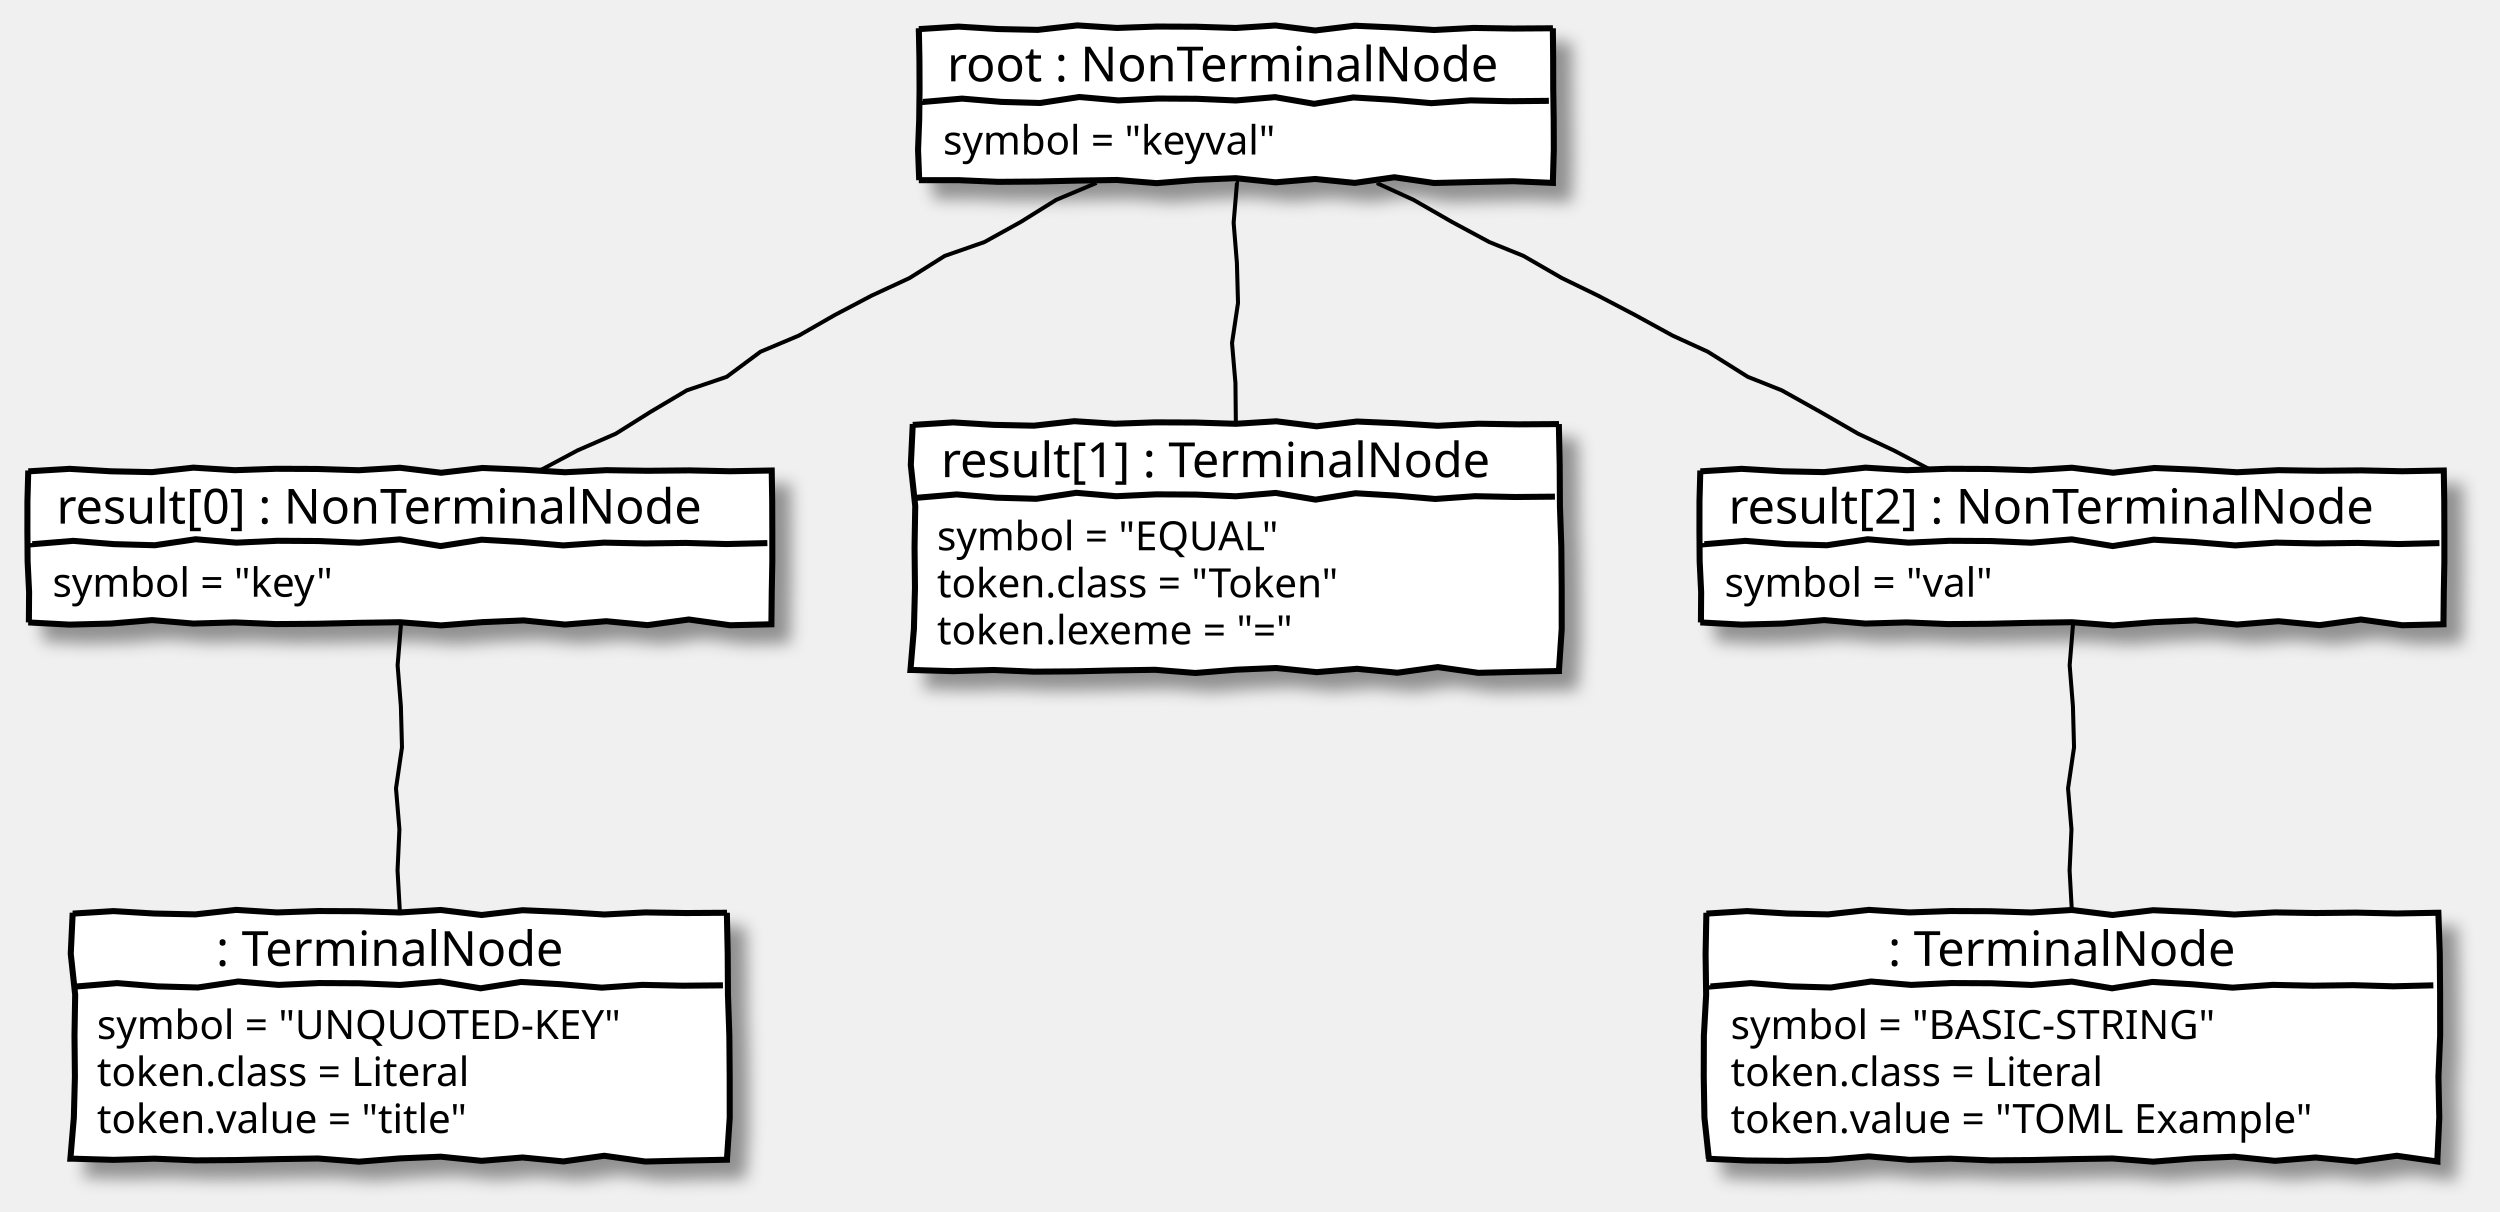
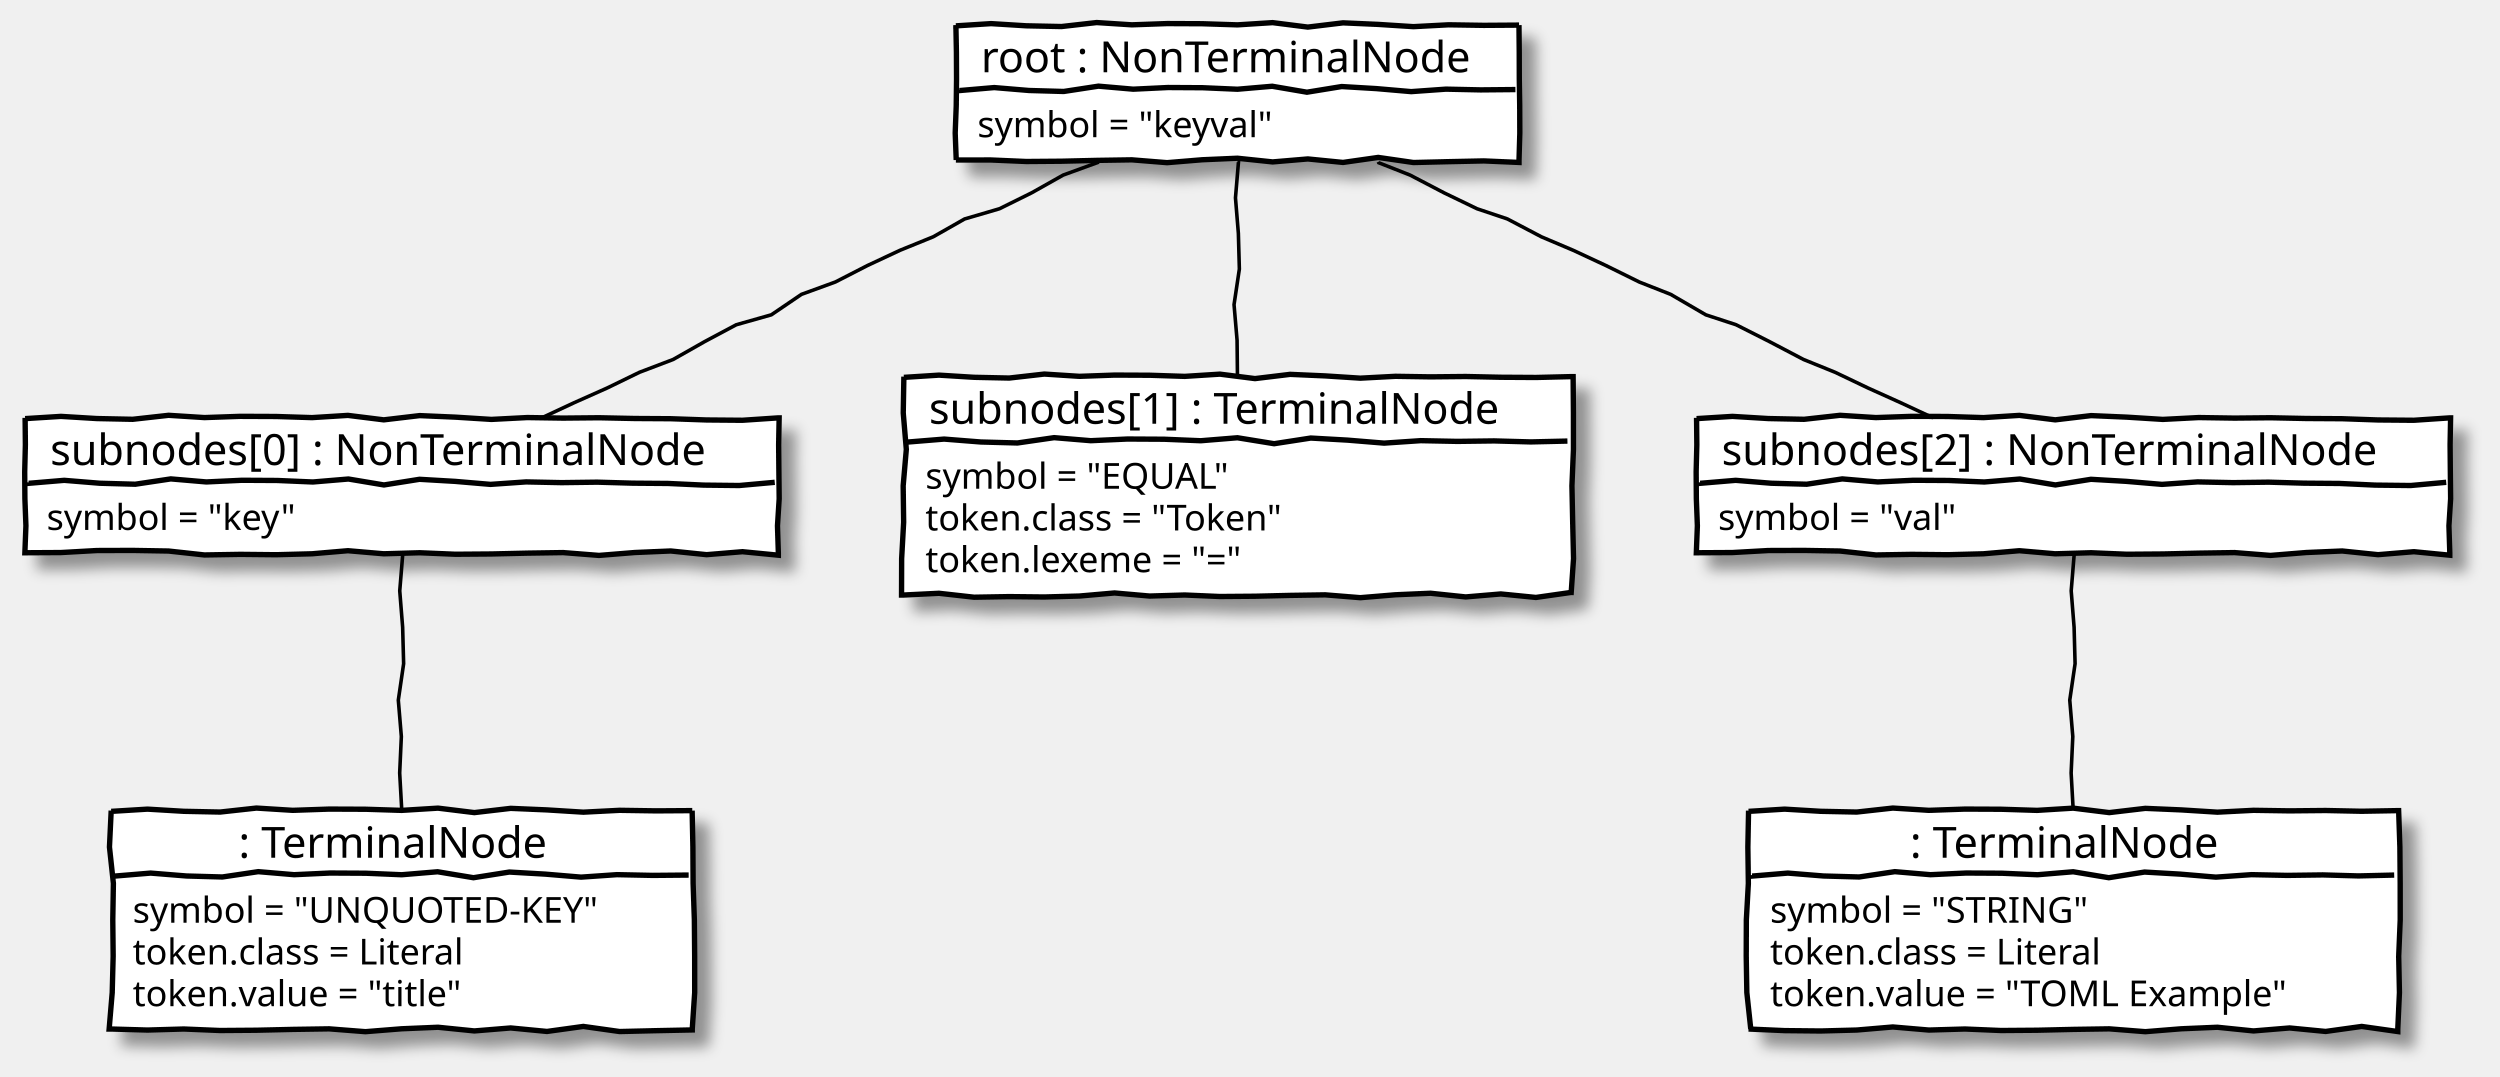
- <svg xmlns="http://www.w3.org/2000/svg" contentScriptType="application/ecmascript" contentStyleType="text/css" height="300px" preserveAspectRatio="none" style="width:619px;height:300px;background:#FFFFFF;" version="1.1" viewBox="0 0 619 300" width="619px" zoomAndPan="magnify">
+ <svg xmlns="http://www.w3.org/2000/svg" contentScriptType="application/ecmascript" contentStyleType="text/css" height="300px" preserveAspectRatio="none" style="width:697px;height:300px;background:#FFFFFF;" version="1.1" viewBox="0 0 697 300" width="697px" zoomAndPan="magnify">
  <defs>
-     <filter height="300%" id="f5onci2gwow7u" width="300%" x="-1" y="-1">
+     <filter height="300%" id="f1cj9gagl82p8l" width="300%" x="-1" y="-1">
      <feGaussianBlur result="blurOut" stdDeviation="2.0" />
      <feColorMatrix in="blurOut" result="blurOut2" type="matrix" values="0 0 0 0 0 0 0 0 0 0 0 0 0 0 0 0 0 0 .4 0" />
      <feOffset dx="4.0" dy="4.0" in="blurOut2" result="blurOut3" />
      <feBlend in="SourceGraphic" in2="blurOut3" mode="normal" />
    </filter>
  </defs>
  <g>
-     <polygon fill="#FFFFFF" filter="url(#f5onci2gwow7u)" points="227.5,7,227.5,7.21,237.312,6.586,247.125,7.193,256.938,7.4,266.75,6.287,276.562,6.922,286.375,6.574,296.188,6.617,306,6.932,315.812,6.309,325.625,7.554,335.438,6.37,345.25,6.802,355.062,7.432,364.875,6.914,374.688,7.068,384.5,7,384.489,7,384.56,14.522,384.58,22.044,384.695,29.566,384.724,37.087,384.5,44.609,384.5,45.289,374.688,44.864,364.875,45.073,355.062,45.312,345.25,43.888,335.438,45.288,325.625,44.313,315.812,45.143,306,44.114,296.188,44.541,286.375,45.351,276.562,44.561,266.75,44.715,256.938,44.948,247.125,45.026,237.312,44.605,227.5,44.609,227.596,44.609,227.309,37.087,227.595,29.566,227.683,22.044,227.648,14.522,227.5,7" style="stroke:#000000;stroke-width:1.5;" />
-     <text fill="#000000" font-family="sans-serif" font-size="12" lengthAdjust="spacing" textLength="143" x="234.5" y="20.139">root : NonTerminalNode</text>
-     <path d="M228.5,24.969 L228.5,25.249 L238.188,24.416 L247.875,25.227 L257.562,25.502 L267.25,24.018 L276.938,24.865 L286.625,24.4 L296.312,24.457 L306,24.878 L315.688,24.047 L325.375,25.707 L335.062,24.128 L344.75,24.705 L354.438,25.545 L364.125,24.854 L373.812,25.06 L383.5,24.969 " fill="#FFFFFF" style="stroke:#000000;stroke-width:1.5;" />
-     <text fill="#000000" font-family="sans-serif" font-size="10" lengthAdjust="spacing" textLength="98" x="233.5" y="38.251">symbol = "keyval"</text>
-     <polygon fill="#FFFFFF" filter="url(#f5onci2gwow7u)" points="7,116.5,7,116.71,17.222,116.086,27.444,116.693,37.667,116.9,47.889,115.787,58.111,116.422,68.333,116.073,78.556,116.117,88.778,116.432,99,115.809,109.222,117.054,119.444,115.87,129.667,116.302,139.889,116.932,150.111,116.414,160.333,116.568,170.556,116.468,180.778,116.678,191,116.5,191.08,116.5,191.195,124.022,191.224,131.544,191.226,139.066,191.085,146.588,191,154.109,191,154.573,180.778,154.812,170.556,153.388,160.333,154.788,150.111,153.813,139.889,154.643,129.667,153.614,119.444,154.041,109.222,154.851,99,154.061,88.778,154.215,78.556,154.448,68.333,154.526,58.111,154.106,47.889,154.397,37.667,153.537,27.444,154.394,17.222,154.658,7,154.109,7.148,154.109,7.204,146.588,6.839,139.066,6.783,131.544,6.793,124.022,7,116.5" style="stroke:#000000;stroke-width:1.5;" />
-     <text fill="#000000" font-family="sans-serif" font-size="12" lengthAdjust="spacing" textLength="170" x="14" y="129.639">result[0] : NonTerminalNode</text>
-     <path d="M8,134.469 L8,134.749 L18.111,133.916 L28.222,134.726 L38.333,135.002 L48.444,133.518 L58.556,134.365 L68.667,133.9 L78.778,133.957 L88.889,134.378 L99,133.547 L109.111,135.207 L119.222,133.628 L129.333,134.205 L139.444,135.045 L149.556,134.354 L159.667,134.56 L169.778,134.426 L179.889,134.707 L190,134.469 " fill="#FFFFFF" style="stroke:#000000;stroke-width:1.5;" />
+     <polygon fill="#FFFFFF" filter="url(#f1cj9gagl82p8l)" points="266.5,7,266.5,7.21,276.312,6.586,286.125,7.193,295.938,7.4,305.75,6.287,315.562,6.922,325.375,6.574,335.188,6.617,345,6.932,354.812,6.309,364.625,7.554,374.438,6.37,384.25,6.802,394.062,7.432,403.875,6.914,413.688,7.068,423.5,7,423.489,7,423.56,14.522,423.58,22.044,423.695,29.566,423.724,37.087,423.5,44.609,423.5,45.289,413.688,44.864,403.875,45.073,394.062,45.312,384.25,43.888,374.438,45.288,364.625,44.313,354.812,45.143,345,44.114,335.188,44.541,325.375,45.351,315.562,44.561,305.75,44.715,295.938,44.948,286.125,45.026,276.312,44.605,266.5,44.609,266.596,44.609,266.309,37.087,266.595,29.566,266.683,22.044,266.648,14.522,266.5,7" style="stroke:#000000;stroke-width:1.5;" />
+     <text fill="#000000" font-family="sans-serif" font-size="12" lengthAdjust="spacing" textLength="143" x="273.5" y="20.139">root : NonTerminalNode</text>
+     <path d="M267.5,24.969 L267.5,25.249 L277.188,24.416 L286.875,25.227 L296.562,25.502 L306.25,24.018 L315.938,24.865 L325.625,24.4 L335.312,24.457 L345,24.878 L354.688,24.047 L364.375,25.707 L374.062,24.128 L383.75,24.705 L393.438,25.545 L403.125,24.854 L412.812,25.06 L422.5,24.969 " fill="#FFFFFF" style="stroke:#000000;stroke-width:1.5;" />
+     <text fill="#000000" font-family="sans-serif" font-size="10" lengthAdjust="spacing" textLength="98" x="272.5" y="38.251">symbol = "keyval"</text>
+     <polygon fill="#FFFFFF" filter="url(#f1cj9gagl82p8l)" points="7,116.5,7,116.71,17,116.086,27,116.693,37,116.9,47,115.787,57,116.422,67,116.073,77,116.117,87,116.432,97,115.809,107,117.054,117,115.87,127,116.302,137,116.932,147,116.414,157,116.568,167,116.468,177,116.678,187,116.739,197,117.086,207,117.171,217,116.5,217.226,116.5,217.085,124.022,217.155,131.544,217.234,139.066,216.76,146.588,217,154.109,217,154.788,207,153.813,197,154.643,187,153.614,177,154.041,167,154.851,157,154.061,147,154.215,137,154.448,127,154.526,117,154.106,107,154.397,97,153.537,87,154.394,77,154.658,67,154.554,57,154.722,47,153.626,37,153.457,27,153.488,17,154.05,7,154.109,6.934,154.109,7.227,146.588,6.942,139.066,6.886,131.544,7.076,124.022,7,116.5" style="stroke:#000000;stroke-width:1.5;" />
+     <text fill="#000000" font-family="sans-serif" font-size="12" lengthAdjust="spacing" textLength="196" x="14" y="129.639">subnodes[0] : NonTerminalNode</text>
+     <path d="M8,134.469 L8,134.749 L17.905,133.916 L27.809,134.726 L37.714,135.002 L47.619,133.518 L57.524,134.365 L67.429,133.9 L77.333,133.957 L87.238,134.378 L97.143,133.547 L107.048,135.207 L116.952,133.628 L126.857,134.205 L136.762,135.045 L146.667,134.354 L156.571,134.56 L166.476,134.426 L176.381,134.707 L186.286,134.788 L196.19,135.25 L206.095,135.363 L216,134.469 " fill="#FFFFFF" style="stroke:#000000;stroke-width:1.5;" />
    <text fill="#000000" font-family="sans-serif" font-size="10" lengthAdjust="spacing" textLength="82" x="13" y="147.751">symbol = "key"</text>
-     <polygon fill="#FFFFFF" filter="url(#f5onci2gwow7u)" points="18,226,18,226.21,28.125,225.586,38.25,226.193,48.375,226.4,58.5,225.287,68.625,225.922,78.75,225.573,88.875,225.617,99,225.932,109.125,225.309,119.25,226.554,129.375,225.37,139.5,225.802,149.625,226.432,159.75,225.914,169.875,226.068,180,226,179.968,226,180.179,236.148,180.239,246.297,180.586,256.445,180.671,266.594,180.679,276.742,180,286.891,180,287.145,169.875,287.354,159.75,287.593,149.625,286.169,139.5,287.569,129.375,286.594,119.25,287.424,109.125,286.396,99,286.822,88.875,287.632,78.75,286.842,68.625,286.996,58.5,287.229,48.375,287.307,38.25,286.887,28.125,287.178,18,286.891,17.428,286.891,18.284,276.742,18.548,266.594,18.445,256.445,18.613,246.297,17.517,236.148,18,226" style="stroke:#000000;stroke-width:1.5;" />
-     <text fill="#000000" font-family="sans-serif" font-size="12" lengthAdjust="spacing" textLength="91" x="53.5" y="239.139">: TerminalNode</text>
-     <path d="M19,243.969 L19,244.249 L29,243.416 L39,244.226 L49,244.502 L59,243.018 L69,243.865 L79,243.4 L89,243.457 L99,243.878 L109,243.047 L119,244.707 L129,243.128 L139,243.705 L149,244.545 L159,243.854 L169,244.06 L179,243.969 " fill="#FFFFFF" style="stroke:#000000;stroke-width:1.5;" />
-     <text fill="#000000" font-family="sans-serif" font-size="10" lengthAdjust="spacing" textLength="150" x="24" y="257.251">symbol = "UNQUOTED-KEY"</text>
-     <text fill="#000000" font-family="sans-serif" font-size="10" lengthAdjust="spacing" textLength="108" x="24" y="268.892">token.class = Literal</text>
-     <text fill="#000000" font-family="sans-serif" font-size="10" lengthAdjust="spacing" textLength="109" x="24" y="280.532">token.value = "title"</text>
-     <polygon fill="#FFFFFF" filter="url(#f5onci2gwow7u)" points="226,105,226,105.21,236,104.586,246,105.193,256,105.4,266,104.287,276,104.922,286,104.573,296,104.617,306,104.932,316,104.309,326,105.554,336,104.37,346,104.802,356,105.432,366,104.914,376,105.068,386,105,385.968,105,386.178,115.148,386.239,125.297,386.586,135.445,386.671,145.594,386.679,155.742,386,165.891,386,166.145,376,166.354,366,166.593,356,165.169,346,166.569,336,165.594,326,166.424,316,165.396,306,165.822,296,166.632,286,165.842,276,165.996,266,166.229,256,166.307,246,165.887,236,166.178,226,165.891,225.428,165.891,226.284,155.742,226.548,145.594,226.445,135.445,226.613,125.297,225.517,115.148,226,105" style="stroke:#000000;stroke-width:1.5;" />
-     <text fill="#000000" font-family="sans-serif" font-size="12" lengthAdjust="spacing" textLength="146" x="233" y="118.139">result[1] : TerminalNode</text>
-     <path d="M227,122.969 L227,123.249 L236.875,122.416 L246.75,123.227 L256.625,123.502 L266.5,122.018 L276.375,122.865 L286.25,122.4 L296.125,122.457 L306,122.878 L315.875,122.047 L325.75,123.707 L335.625,122.128 L345.5,122.705 L355.375,123.545 L365.25,122.854 L375.125,123.06 L385,122.969 " fill="#FFFFFF" style="stroke:#000000;stroke-width:1.5;" />
-     <text fill="#000000" font-family="sans-serif" font-size="10" lengthAdjust="spacing" textLength="99" x="232" y="136.251">symbol = "EQUAL"</text>
-     <text fill="#000000" font-family="sans-serif" font-size="10" lengthAdjust="spacing" textLength="118" x="232" y="147.892">token.class = "Token"</text>
-     <text fill="#000000" font-family="sans-serif" font-size="10" lengthAdjust="spacing" textLength="107" x="232" y="159.532">token.lexeme = "="</text>
-     <polygon fill="#FFFFFF" filter="url(#f5onci2gwow7u)" points="421,116.5,421,116.71,431.222,116.086,441.444,116.693,451.667,116.9,461.889,115.787,472.111,116.422,482.333,116.073,492.556,116.117,502.778,116.432,513,115.809,523.222,117.054,533.444,115.87,543.667,116.302,553.889,116.932,564.111,116.414,574.333,116.568,584.556,116.468,594.778,116.678,605,116.5,605.08,116.5,605.195,124.022,605.224,131.544,605.226,139.066,605.085,146.588,605,154.109,605,154.573,594.778,154.812,584.556,153.388,574.333,154.788,564.111,153.813,553.889,154.643,543.667,153.614,533.444,154.041,523.222,154.851,513,154.061,502.778,154.215,492.556,154.448,482.333,154.526,472.111,154.106,461.889,154.397,451.667,153.537,441.444,154.394,431.222,154.658,421,154.109,421.148,154.109,421.204,146.588,420.839,139.066,420.783,131.544,420.793,124.022,421,116.5" style="stroke:#000000;stroke-width:1.5;" />
-     <text fill="#000000" font-family="sans-serif" font-size="12" lengthAdjust="spacing" textLength="170" x="428" y="129.639">result[2] : NonTerminalNode</text>
-     <path d="M422,134.469 L422,134.749 L432.111,133.916 L442.222,134.726 L452.333,135.002 L462.444,133.518 L472.556,134.365 L482.667,133.9 L492.778,133.957 L502.889,134.378 L513,133.547 L523.111,135.207 L533.222,133.628 L543.333,134.205 L553.444,135.045 L563.556,134.354 L573.667,134.56 L583.778,134.426 L593.889,134.707 L604,134.469 " fill="#FFFFFF" style="stroke:#000000;stroke-width:1.5;" />
-     <text fill="#000000" font-family="sans-serif" font-size="10" lengthAdjust="spacing" textLength="79" x="427" y="147.751">symbol = "val"</text>
-     <polygon fill="#FFFFFF" filter="url(#f5onci2gwow7u)" points="422.5,226,422.5,226.21,432.556,225.586,442.611,226.193,452.667,226.4,462.722,225.287,472.778,225.922,482.833,225.573,492.889,225.617,502.944,225.932,513,225.309,523.056,226.554,533.111,225.37,543.167,225.802,553.222,226.432,563.278,225.914,573.333,226.068,583.389,225.968,593.444,226.179,603.5,226,603.739,226,604.086,236.148,604.171,246.297,604.179,256.445,603.755,266.594,603.964,276.742,603.5,286.891,603.5,287.593,593.444,286.169,583.389,287.569,573.333,286.594,563.278,287.424,553.222,286.396,543.167,286.822,533.111,287.632,523.056,286.842,513,286.996,502.944,287.229,492.889,287.307,482.833,286.887,472.778,287.178,462.722,286.318,452.667,287.175,442.611,287.439,432.556,287.335,422.5,286.891,423.113,286.891,422.017,276.742,421.848,266.594,421.879,256.445,422.441,246.297,422.303,236.148,422.5,226" style="stroke:#000000;stroke-width:1.5;" />
-     <text fill="#000000" font-family="sans-serif" font-size="12" lengthAdjust="spacing" textLength="91" x="467.5" y="239.139">: TerminalNode</text>
-     <path d="M423.5,243.969 L423.5,244.249 L433.444,243.416 L443.389,244.226 L453.333,244.502 L463.278,243.018 L473.222,243.865 L483.167,243.4 L493.111,243.457 L503.056,243.878 L513,243.047 L522.944,244.707 L532.889,243.128 L542.833,243.705 L552.778,244.545 L562.722,243.854 L572.667,244.06 L582.611,243.926 L592.556,244.207 L602.5,243.969 " fill="#FFFFFF" style="stroke:#000000;stroke-width:1.5;" />
-     <text fill="#000000" font-family="sans-serif" font-size="10" lengthAdjust="spacing" textLength="139" x="428.5" y="257.251">symbol = "BASIC-STRING"</text>
-     <text fill="#000000" font-family="sans-serif" font-size="10" lengthAdjust="spacing" textLength="108" x="428.5" y="268.892">token.class = Literal</text>
-     <text fill="#000000" font-family="sans-serif" font-size="10" lengthAdjust="spacing" textLength="169" x="428.5" y="280.532">token.value = "TOML Example"</text>
-     <path d="M270.885,45.236 L271.014,45.485 L261.501,49.487 L252.745,54.947 L243.742,59.932 L233.928,63.357 L225.189,68.85 L215.845,73.178 L206.742,77.971 L197.806,83.085 L188.294,87.089 L179.929,93.303 L170.072,96.643 L161.208,101.896 L152.466,107.383 L143.018,111.511 L133.941,116.354 " fill="none" style="stroke:#000000;stroke-width:1.0;" />
-     <path d="M306,45.236 L306.28,45.236 L305.448,55.161 L306.258,65.086 L306.533,75.011 L305.049,84.937 L305.896,94.862 L306,104.787 " fill="none" style="stroke:#000000;stroke-width:1.0;" />
-     <path d="M341.115,45.236 L341.244,45.485 L349.99,49.487 L359.493,54.947 L368.749,59.932 L377.195,63.357 L386.715,68.85 L395.63,73.178 L404.786,77.971 L414.11,83.085 L422.857,87.089 L432.751,93.303 L441.153,96.643 L450.549,101.896 L460.065,107.383 L468.877,111.511 L478.059,116.354 " fill="none" style="stroke:#000000;stroke-width:1.0;" />
-     <path d="M99,154.574 L99.28,154.574 L98.448,164.73 L99.258,174.886 L99.533,185.042 L98.049,195.198 L98.896,205.354 L98.431,215.51 L99,225.666 " fill="none" style="stroke:#000000;stroke-width:1.0;" />
-     <path d="M513,154.574 L513.28,154.574 L512.448,164.73 L513.258,174.886 L513.533,185.042 L512.049,195.198 L512.896,205.354 L512.431,215.51 L513,225.666 " fill="none" style="stroke:#000000;stroke-width:1.0;" />
+     <polygon fill="#FFFFFF" filter="url(#f1cj9gagl82p8l)" points="31,226,31,226.21,41.125,225.586,51.25,226.193,61.375,226.4,71.5,225.287,81.625,225.922,91.75,225.573,101.875,225.617,112,225.932,122.125,225.309,132.25,226.554,142.375,225.37,152.5,225.802,162.625,226.432,172.75,225.914,182.875,226.068,193,226,192.968,226,193.179,236.148,193.239,246.297,193.586,256.445,193.671,266.594,193.679,276.742,193,286.891,193,287.145,182.875,287.354,172.75,287.593,162.625,286.169,152.5,287.569,142.375,286.594,132.25,287.424,122.125,286.396,112,286.822,101.875,287.632,91.75,286.842,81.625,286.996,71.5,287.229,61.375,287.307,51.25,286.887,41.125,287.178,31,286.891,30.428,286.891,31.284,276.742,31.548,266.594,31.445,256.445,31.613,246.297,30.517,236.148,31,226" style="stroke:#000000;stroke-width:1.5;" />
+     <text fill="#000000" font-family="sans-serif" font-size="12" lengthAdjust="spacing" textLength="91" x="66.5" y="239.139">: TerminalNode</text>
+     <path d="M32,243.969 L32,244.249 L42,243.416 L52,244.226 L62,244.502 L72,243.018 L82,243.865 L92,243.4 L102,243.457 L112,243.878 L122,243.047 L132,244.707 L142,243.128 L152,243.705 L162,244.545 L172,243.854 L182,244.06 L192,243.969 " fill="#FFFFFF" style="stroke:#000000;stroke-width:1.5;" />
+     <text fill="#000000" font-family="sans-serif" font-size="10" lengthAdjust="spacing" textLength="150" x="37" y="257.251">symbol = "UNQUOTED-KEY"</text>
+     <text fill="#000000" font-family="sans-serif" font-size="10" lengthAdjust="spacing" textLength="108" x="37" y="268.892">token.class = Literal</text>
+     <text fill="#000000" font-family="sans-serif" font-size="10" lengthAdjust="spacing" textLength="109" x="37" y="280.532">token.value = "title"</text>
+     <polygon fill="#FFFFFF" filter="url(#f1cj9gagl82p8l)" points="252,105,252,105.21,261.789,104.586,271.579,105.193,281.368,105.4,291.158,104.287,300.947,104.922,310.737,104.573,320.526,104.617,330.316,104.932,340.105,104.309,349.895,105.554,359.684,104.37,369.474,104.802,379.263,105.432,389.053,104.914,398.842,105.068,408.632,104.968,418.421,105.178,428.211,105.239,438,105,438.586,105,438.671,115.148,438.679,125.297,438.255,135.445,438.464,145.594,438.702,155.742,438,165.891,438,165.169,428.211,166.569,418.421,165.594,408.632,166.424,398.842,165.396,389.053,165.822,379.263,166.632,369.474,165.842,359.684,165.996,349.895,166.229,340.105,166.307,330.316,165.887,320.526,166.178,310.737,165.318,300.947,166.175,291.158,166.439,281.368,166.335,271.579,166.504,261.789,165.407,252,165.891,251.348,165.891,251.379,155.742,251.941,145.594,251.804,135.445,252.681,125.297,251.825,115.148,252,105" style="stroke:#000000;stroke-width:1.5;" />
+     <text fill="#000000" font-family="sans-serif" font-size="12" lengthAdjust="spacing" textLength="172" x="259" y="118.139">subnodes[1] : TerminalNode</text>
+     <path d="M253,122.969 L253,123.249 L263.222,122.416 L273.444,123.227 L283.667,123.502 L293.889,122.018 L304.111,122.865 L314.333,122.4 L324.556,122.457 L334.778,122.878 L345,122.047 L355.222,123.707 L365.444,122.128 L375.667,122.705 L385.889,123.545 L396.111,122.854 L406.333,123.06 L416.556,122.926 L426.778,123.207 L437,122.969 " fill="#FFFFFF" style="stroke:#000000;stroke-width:1.5;" />
+     <text fill="#000000" font-family="sans-serif" font-size="10" lengthAdjust="spacing" textLength="99" x="258" y="136.251">symbol = "EQUAL"</text>
+     <text fill="#000000" font-family="sans-serif" font-size="10" lengthAdjust="spacing" textLength="118" x="258" y="147.892">token.class = "Token"</text>
+     <text fill="#000000" font-family="sans-serif" font-size="10" lengthAdjust="spacing" textLength="107" x="258" y="159.532">token.lexeme = "="</text>
+     <polygon fill="#FFFFFF" filter="url(#f1cj9gagl82p8l)" points="473,116.5,473,116.71,483,116.086,493,116.693,503,116.9,513,115.787,523,116.422,533,116.073,543,116.117,553,116.432,563,115.809,573,117.054,583,115.87,593,116.302,603,116.932,613,116.414,623,116.568,633,116.468,643,116.678,653,116.739,663,117.086,673,117.171,683,116.5,683.226,116.5,683.085,124.022,683.154,131.544,683.234,139.066,682.76,146.588,683,154.109,683,154.788,673,153.813,663,154.643,653,153.614,643,154.041,633,154.851,623,154.061,613,154.215,603,154.448,593,154.526,583,154.106,573,154.397,563,153.537,553,154.394,543,154.658,533,154.554,523,154.722,513,153.626,503,153.457,493,153.488,483,154.05,473,154.109,472.935,154.109,473.227,146.588,472.942,139.066,472.886,131.544,473.076,124.022,473,116.5" style="stroke:#000000;stroke-width:1.5;" />
+     <text fill="#000000" font-family="sans-serif" font-size="12" lengthAdjust="spacing" textLength="196" x="480" y="129.639">subnodes[2] : NonTerminalNode</text>
+     <path d="M474,134.469 L474,134.749 L483.905,133.916 L493.81,134.726 L503.714,135.002 L513.619,133.518 L523.524,134.365 L533.429,133.9 L543.333,133.957 L553.238,134.378 L563.143,133.547 L573.048,135.207 L582.952,133.628 L592.857,134.205 L602.762,135.045 L612.667,134.354 L622.571,134.56 L632.476,134.426 L642.381,134.707 L652.286,134.788 L662.191,135.25 L672.095,135.363 L682,134.469 " fill="#FFFFFF" style="stroke:#000000;stroke-width:1.5;" />
+     <text fill="#000000" font-family="sans-serif" font-size="10" lengthAdjust="spacing" textLength="79" x="479" y="147.751">symbol = "val"</text>
+     <polygon fill="#FFFFFF" filter="url(#f1cj9gagl82p8l)" points="487.5,226,487.5,226.21,497.556,225.586,507.611,226.193,517.667,226.4,527.722,225.287,537.778,225.922,547.833,225.573,557.889,225.617,567.944,225.932,578,225.309,588.056,226.554,598.111,225.37,608.167,225.802,618.222,226.432,628.278,225.914,638.333,226.068,648.389,225.968,658.444,226.179,668.5,226,668.739,226,669.086,236.148,669.171,246.297,669.179,256.445,668.755,266.594,668.964,276.742,668.5,286.891,668.5,287.593,658.444,286.169,648.389,287.569,638.333,286.594,628.278,287.424,618.222,286.396,608.167,286.822,598.111,287.632,588.056,286.842,578,286.996,567.944,287.229,557.889,287.307,547.833,286.887,537.778,287.178,527.722,286.318,517.667,287.175,507.611,287.439,497.556,287.335,487.5,286.891,488.113,286.891,487.017,276.742,486.848,266.594,486.879,256.445,487.441,246.297,487.303,236.148,487.5,226" style="stroke:#000000;stroke-width:1.5;" />
+     <text fill="#000000" font-family="sans-serif" font-size="12" lengthAdjust="spacing" textLength="91" x="532.5" y="239.139">: TerminalNode</text>
+     <path d="M488.5,243.969 L488.5,244.249 L498.444,243.416 L508.389,244.226 L518.333,244.502 L528.278,243.018 L538.222,243.865 L548.167,243.4 L558.111,243.457 L568.056,243.878 L578,243.047 L587.944,244.707 L597.889,243.128 L607.833,243.705 L617.778,244.545 L627.722,243.854 L637.667,244.06 L647.611,243.926 L657.556,244.207 L667.5,243.969 " fill="#FFFFFF" style="stroke:#000000;stroke-width:1.5;" />
+     <text fill="#000000" font-family="sans-serif" font-size="10" lengthAdjust="spacing" textLength="103" x="493.5" y="257.251">symbol = "STRING"</text>
+     <text fill="#000000" font-family="sans-serif" font-size="10" lengthAdjust="spacing" textLength="108" x="493.5" y="268.892">token.class = Literal</text>
+     <text fill="#000000" font-family="sans-serif" font-size="10" lengthAdjust="spacing" textLength="169" x="493.5" y="280.532">token.value = "TOML Example"</text>
+     <path d="M305.738,45.114 L305.855,45.368 L296.406,48.811 L287.646,53.745 L278.661,58.194 L268.939,61.045 L260.193,66.013 L250.898,69.79 L241.822,74.04 L232.898,78.621 L223.45,82.065 L215.045,87.771 L205.283,90.536 L196.425,95.258 L187.676,100.219 L178.287,103.791 L169.273,108.176 L160.116,112.254 L151.034,116.491 " fill="none" style="stroke:#000000;stroke-width:1.0;" />
+     <path d="M345,45.236 L345.28,45.236 L344.448,55.161 L345.258,65.086 L345.533,75.011 L344.049,84.937 L344.896,94.862 L345,104.787 " fill="none" style="stroke:#000000;stroke-width:1.0;" />
+     <path d="M384.262,45.114 L384.379,45.368 L393.131,48.811 L402.57,53.745 L411.786,58.194 L420.264,61.045 L429.72,66.013 L438.625,69.79 L447.749,74.04 L457.026,78.621 L465.778,82.065 L475.574,87.771 L484.012,90.536 L493.354,95.258 L502.806,100.219 L511.617,103.791 L520.804,108.176 L529.848,112.254 L538.966,116.491 " fill="none" style="stroke:#000000;stroke-width:1.0;" />
+     <path d="M112,154.574 L112.28,154.574 L111.448,164.73 L112.258,174.886 L112.533,185.042 L111.049,195.198 L111.896,205.354 L111.431,215.51 L112,225.666 " fill="none" style="stroke:#000000;stroke-width:1.0;" />
+     <path d="M578,154.574 L578.28,154.574 L577.448,164.73 L578.258,174.886 L578.533,185.042 L577.049,195.198 L577.896,205.354 L577.431,215.51 L578,225.666 " fill="none" style="stroke:#000000;stroke-width:1.0;" />
  </g>
</svg>
